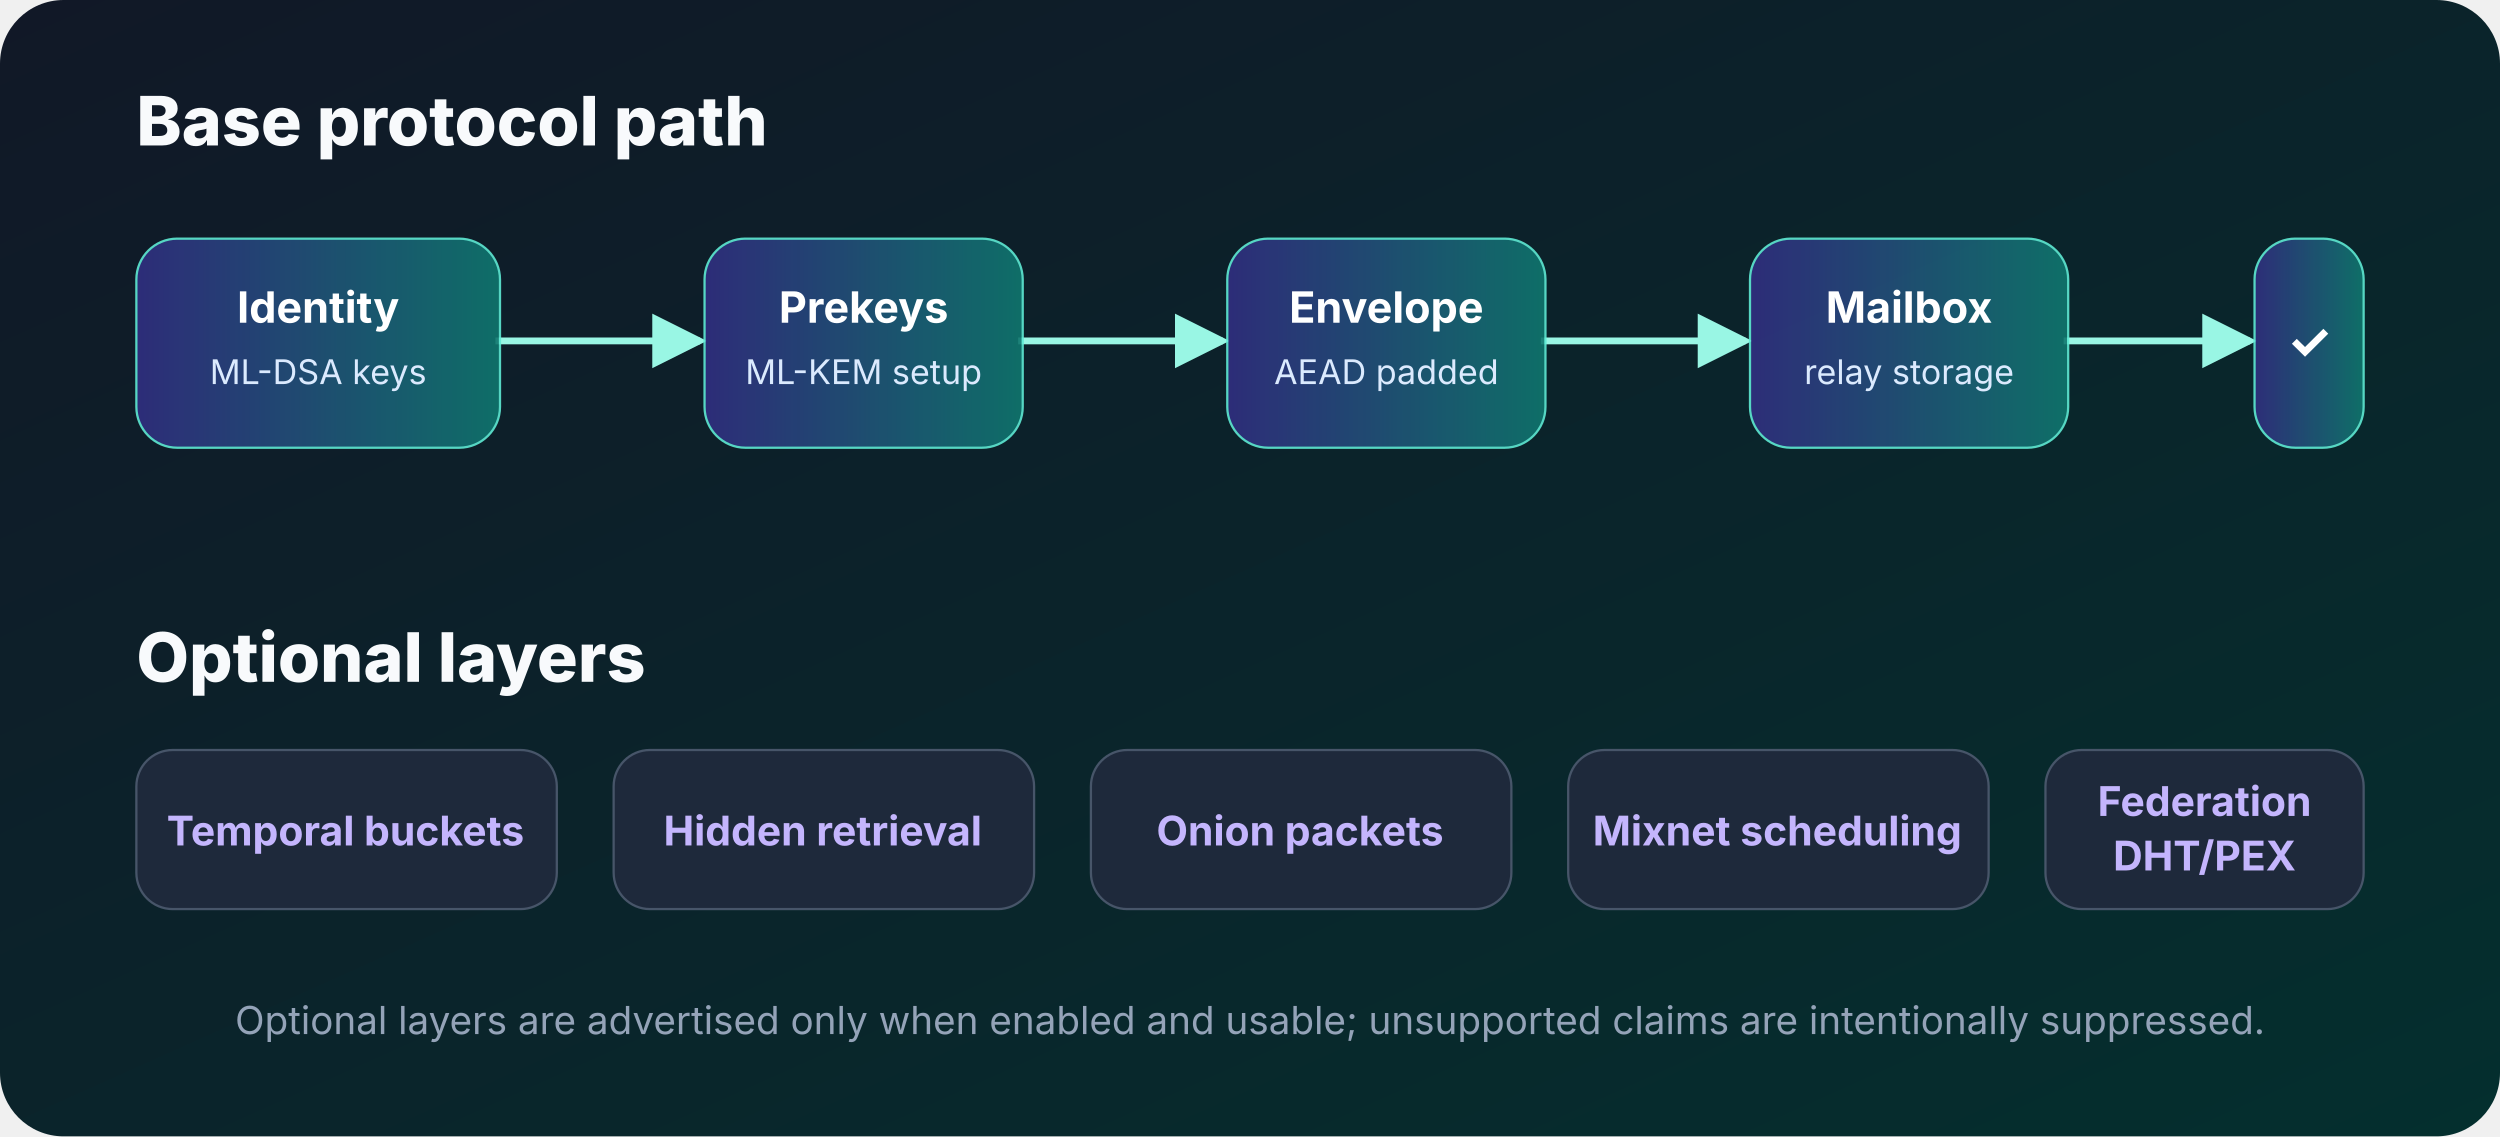
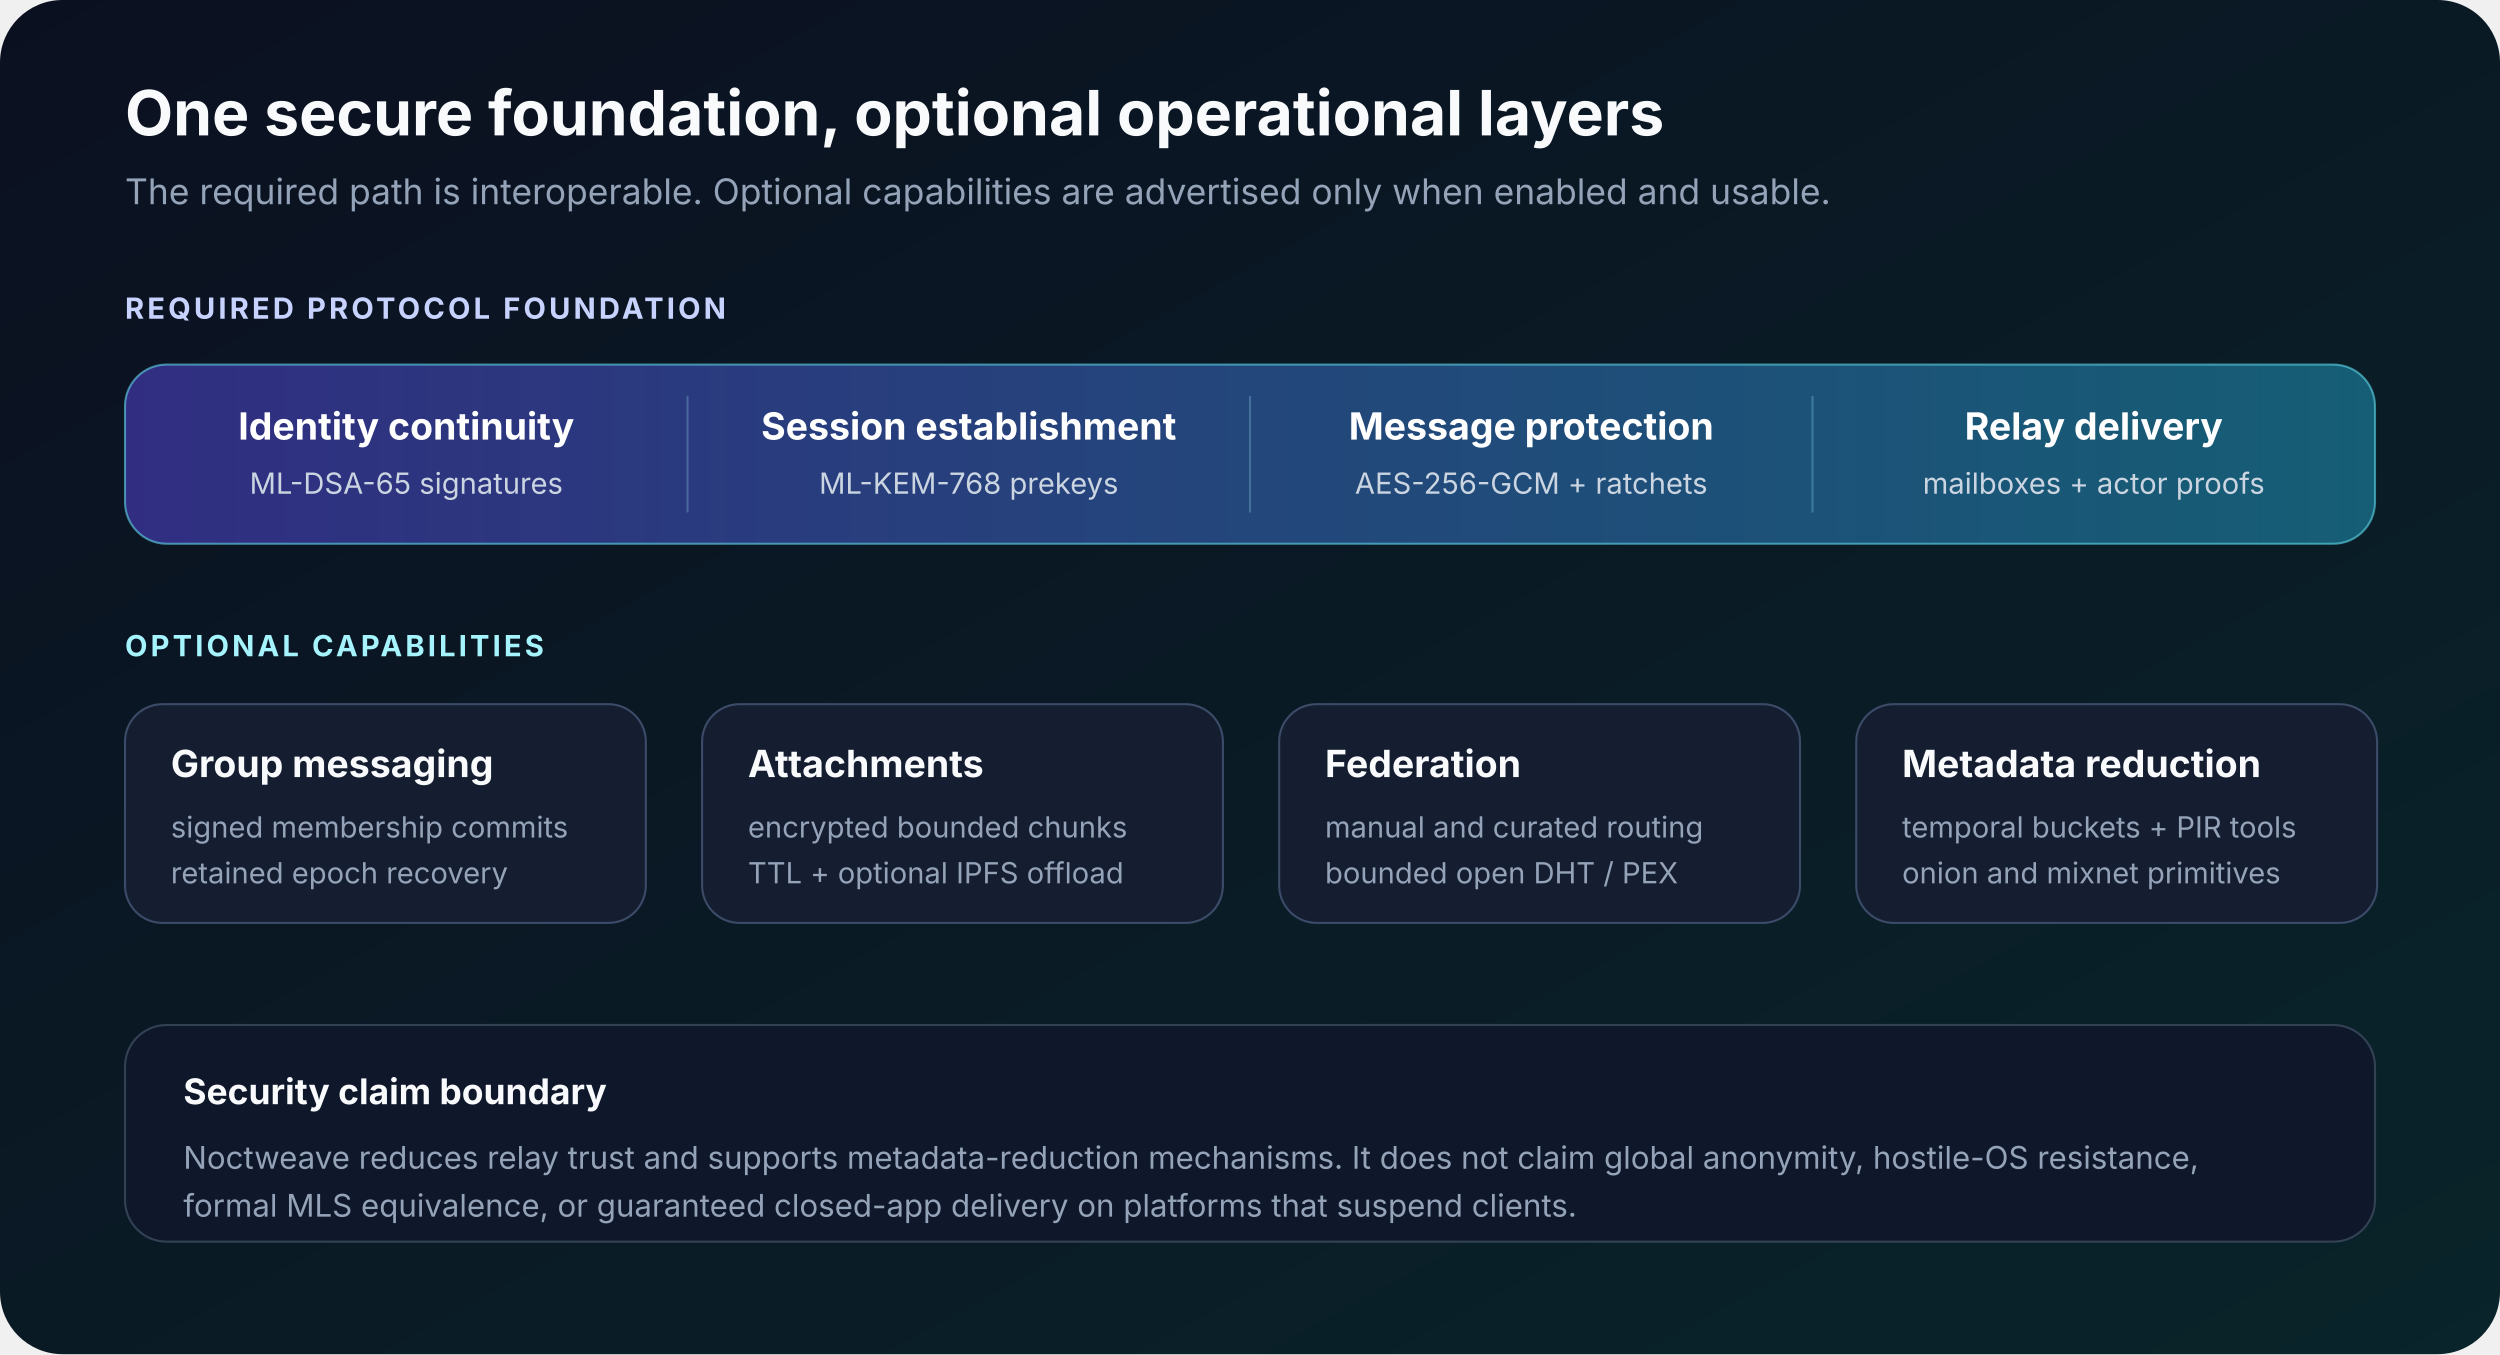
- <svg xmlns="http://www.w3.org/2000/svg" width="1100" height="500" viewBox="0 0 1100 500" role="img" aria-labelledby="title desc">
+ <svg xmlns="http://www.w3.org/2000/svg" width="1200" height="650" viewBox="0 0 1200 650" role="img" aria-labelledby="title desc">
  <defs>
-     <linearGradient id="bg" x1="0" x2="1" y1="0" y2="1">
-       <stop offset="0" stop-color="#111827" />
-       <stop offset="1" stop-color="#042f2e" />
+     <linearGradient id="background" x1="0" y1="0" x2="1" y2="1">
+       <stop offset="0" stop-color="#0b1020" />
+       <stop offset="1" stop-color="#09242a" />
    </linearGradient>
-     <linearGradient id="base" x1="0" x2="1">
+     <linearGradient id="required" x1="0" y1="0" x2="1" y2="0">
      <stop offset="0" stop-color="#312e81" />
-       <stop offset="1" stop-color="#0f766e" />
+       <stop offset="1" stop-color="#155e75" />
    </linearGradient>
-     <marker id="arrow" markerWidth="10" markerHeight="10" refX="8" refY="5" orient="auto">
-       <path d="M1,1 L9,5 L1,9 Z" fill="#99f6e4" />
-     </marker>
  </defs>
-   <rect width="1100" height="500" rx="28" fill="url(#bg)" />
+   <rect width="1200" height="650" rx="30" fill="url(#background)" />
  <g font-family="Inter, ui-sans-serif, system-ui, -apple-system, BlinkMacSystemFont, Segoe UI, sans-serif">
-     <text x="60" y="64" fill="#f8fafc" font-size="30" font-weight="800">Base protocol path</text>
-     <text x="60" y="300" fill="#f8fafc" font-size="30" font-weight="800">Optional layers</text>
+     <text x="60" y="65" fill="#f8fafc" font-size="30" font-weight="750">One secure foundation, optional operational layers</text>
+     <text x="60" y="98" fill="#94a3b8" font-size="17">The required path is interoperable. Optional capabilities are advertised only when enabled and usable.</text>
+     <text x="60" y="153" fill="#c7d2fe" font-size="14" font-weight="700" letter-spacing="1.5">REQUIRED PROTOCOL FOUNDATION</text>
+     <g>
+       <rect x="60" y="175" width="1080" height="86" rx="20" fill="url(#required)" stroke="#67e8f9" stroke-opacity="0.55" />
+       <line x1="330" y1="190" x2="330" y2="246" stroke="#a5f3fc" stroke-opacity="0.25" />
+       <line x1="600" y1="190" x2="600" y2="246" stroke="#a5f3fc" stroke-opacity="0.25" />
+       <line x1="870" y1="190" x2="870" y2="246" stroke="#a5f3fc" stroke-opacity="0.25" />
+       <text x="195" y="211" fill="#fff" font-size="18" font-weight="700" text-anchor="middle">Identity continuity</text>
+       <text x="195" y="237" fill="#cbd5e1" font-size="14" text-anchor="middle">ML-DSA-65 signatures</text>
+       <text x="465" y="211" fill="#fff" font-size="18" font-weight="700" text-anchor="middle">Session establishment</text>
+       <text x="465" y="237" fill="#cbd5e1" font-size="14" text-anchor="middle">ML-KEM-768 prekeys</text>
+       <text x="735" y="211" fill="#fff" font-size="18" font-weight="700" text-anchor="middle">Message protection</text>
+       <text x="735" y="237" fill="#cbd5e1" font-size="14" text-anchor="middle">AES-256-GCM + ratchets</text>
+       <text x="1005" y="211" fill="#fff" font-size="18" font-weight="700" text-anchor="middle">Relay delivery</text>
+       <text x="1005" y="237" fill="#cbd5e1" font-size="14" text-anchor="middle">mailboxes + actor proofs</text>
+     </g>
+     <text x="60" y="315" fill="#a5f3fc" font-size="14" font-weight="700" letter-spacing="1.5">OPTIONAL CAPABILITIES</text>
+     <g>
+       <rect x="60" y="338" width="250" height="105" rx="18" fill="#151d31" stroke="#3b4b68" />
+       <text x="82" y="373" fill="#f8fafc" font-size="18" font-weight="700">Group messaging</text>
+       <text x="82" y="402" fill="#94a3b8" font-size="14">signed membership commits</text>
+       <text x="82" y="424" fill="#94a3b8" font-size="14">retained epoch recovery</text>
+       <rect x="337" y="338" width="250" height="105" rx="18" fill="#151d31" stroke="#3b4b68" />
+       <text x="359" y="373" fill="#f8fafc" font-size="18" font-weight="700">Attachments</text>
+       <text x="359" y="402" fill="#94a3b8" font-size="14">encrypted bounded chunks</text>
+       <text x="359" y="424" fill="#94a3b8" font-size="14">TTL + optional IPFS offload</text>
+       <rect x="614" y="338" width="250" height="105" rx="18" fill="#151d31" stroke="#3b4b68" />
+       <text x="636" y="373" fill="#f8fafc" font-size="18" font-weight="700">Federation</text>
+       <text x="636" y="402" fill="#94a3b8" font-size="14">manual and curated routing</text>
+       <text x="636" y="424" fill="#94a3b8" font-size="14">bounded open DHT / PEX</text>
+       <rect x="891" y="338" width="250" height="105" rx="18" fill="#151d31" stroke="#3b4b68" />
+       <text x="913" y="373" fill="#f8fafc" font-size="18" font-weight="700">Metadata reduction</text>
+       <text x="913" y="402" fill="#94a3b8" font-size="14">temporal buckets + PIR tools</text>
+       <text x="913" y="424" fill="#94a3b8" font-size="14">onion and mixnet primitives</text>
+     </g>
+     <rect x="60" y="492" width="1080" height="104" rx="20" fill="#0f172a" stroke="#334155" />
+     <text x="88" y="530" fill="#f8fafc" font-size="17" font-weight="700">Security claim boundary</text>
+     <text x="88" y="561" fill="#94a3b8" font-size="15">Noctweave reduces relay trust and supports metadata-reduction mechanisms. It does not claim global anonymity, hostile-OS resistance,</text>
+     <text x="88" y="584" fill="#94a3b8" font-size="15">formal MLS equivalence, or guaranteed closed-app delivery on platforms that suspend clients.</text>
  </g>
-   <g fill="none" stroke="#99f6e4" stroke-width="3" marker-end="url(#arrow)">
-     <path d="M218 150 H308" />
-     <path d="M448 150 H538" />
-     <path d="M678 150 H768" />
-     <path d="M908 150 H990" />
-   </g>
-   <g font-family="Inter, ui-sans-serif, system-ui, -apple-system, BlinkMacSystemFont, Segoe UI, sans-serif">
-     <g>
-       <rect x="60" y="105" width="160" height="92" rx="18" fill="url(#base)" stroke="#5eead4" opacity="0.9" />
-       <text x="140" y="142" fill="#ffffff" font-size="19" font-weight="700" text-anchor="middle">Identity</text>
-       <text x="140" y="169" fill="#dbeafe" font-size="15" text-anchor="middle">ML-DSA keys</text>
-     </g>
-     <g>
-       <rect x="310" y="105" width="140" height="92" rx="18" fill="url(#base)" stroke="#5eead4" opacity="0.9" />
-       <text x="380" y="142" fill="#ffffff" font-size="19" font-weight="700" text-anchor="middle">Prekeys</text>
-       <text x="380" y="169" fill="#dbeafe" font-size="15" text-anchor="middle">ML-KEM setup</text>
-     </g>
-     <g>
-       <rect x="540" y="105" width="140" height="92" rx="18" fill="url(#base)" stroke="#5eead4" opacity="0.9" />
-       <text x="610" y="142" fill="#ffffff" font-size="19" font-weight="700" text-anchor="middle">Envelope</text>
-       <text x="610" y="169" fill="#dbeafe" font-size="15" text-anchor="middle">AEAD padded</text>
-     </g>
-     <g>
-       <rect x="770" y="105" width="140" height="92" rx="18" fill="url(#base)" stroke="#5eead4" opacity="0.9" />
-       <text x="840" y="142" fill="#ffffff" font-size="19" font-weight="700" text-anchor="middle">Mailbox</text>
-       <text x="840" y="169" fill="#dbeafe" font-size="15" text-anchor="middle">relay storage</text>
-     </g>
-     <g>
-       <rect x="992" y="105" width="48" height="92" rx="18" fill="url(#base)" stroke="#5eead4" opacity="0.9" />
-       <text x="1016" y="158" fill="#ffffff" font-size="22" font-weight="700" text-anchor="middle">✓</text>
-     </g>
-   </g>
-   <g font-family="Inter, ui-sans-serif, system-ui, -apple-system, BlinkMacSystemFont, Segoe UI, sans-serif" font-size="18" font-weight="700">
-     <g>
-       <rect x="60" y="330" width="185" height="70" rx="16" fill="#1e293b" stroke="#475569" />
-       <text x="152" y="372" fill="#c4b5fd" text-anchor="middle">Temporal buckets</text>
-     </g>
-     <g>
-       <rect x="270" y="330" width="185" height="70" rx="16" fill="#1e293b" stroke="#475569" />
-       <text x="362" y="372" fill="#c4b5fd" text-anchor="middle">Hidden retrieval</text>
-     </g>
-     <g>
-       <rect x="480" y="330" width="185" height="70" rx="16" fill="#1e293b" stroke="#475569" />
-       <text x="572" y="372" fill="#c4b5fd" text-anchor="middle">Onion packets</text>
-     </g>
-     <g>
-       <rect x="690" y="330" width="185" height="70" rx="16" fill="#1e293b" stroke="#475569" />
-       <text x="782" y="372" fill="#c4b5fd" text-anchor="middle">Mixnet scheduling</text>
-     </g>
-     <g>
-       <rect x="900" y="330" width="140" height="70" rx="16" fill="#1e293b" stroke="#475569" />
-       <text x="970" y="359" fill="#c4b5fd" text-anchor="middle">Federation</text>
-       <text x="970" y="383" fill="#c4b5fd" text-anchor="middle">DHT/PEX</text>
-     </g>
-   </g>
-   <text x="550" y="455" fill="#94a3b8" font-family="Inter, ui-sans-serif, system-ui, -apple-system, BlinkMacSystemFont, Segoe UI, sans-serif" font-size="17" text-anchor="middle">Optional layers are advertised only when enabled and usable; unsupported claims are intentionally suppressed.</text>
</svg>
